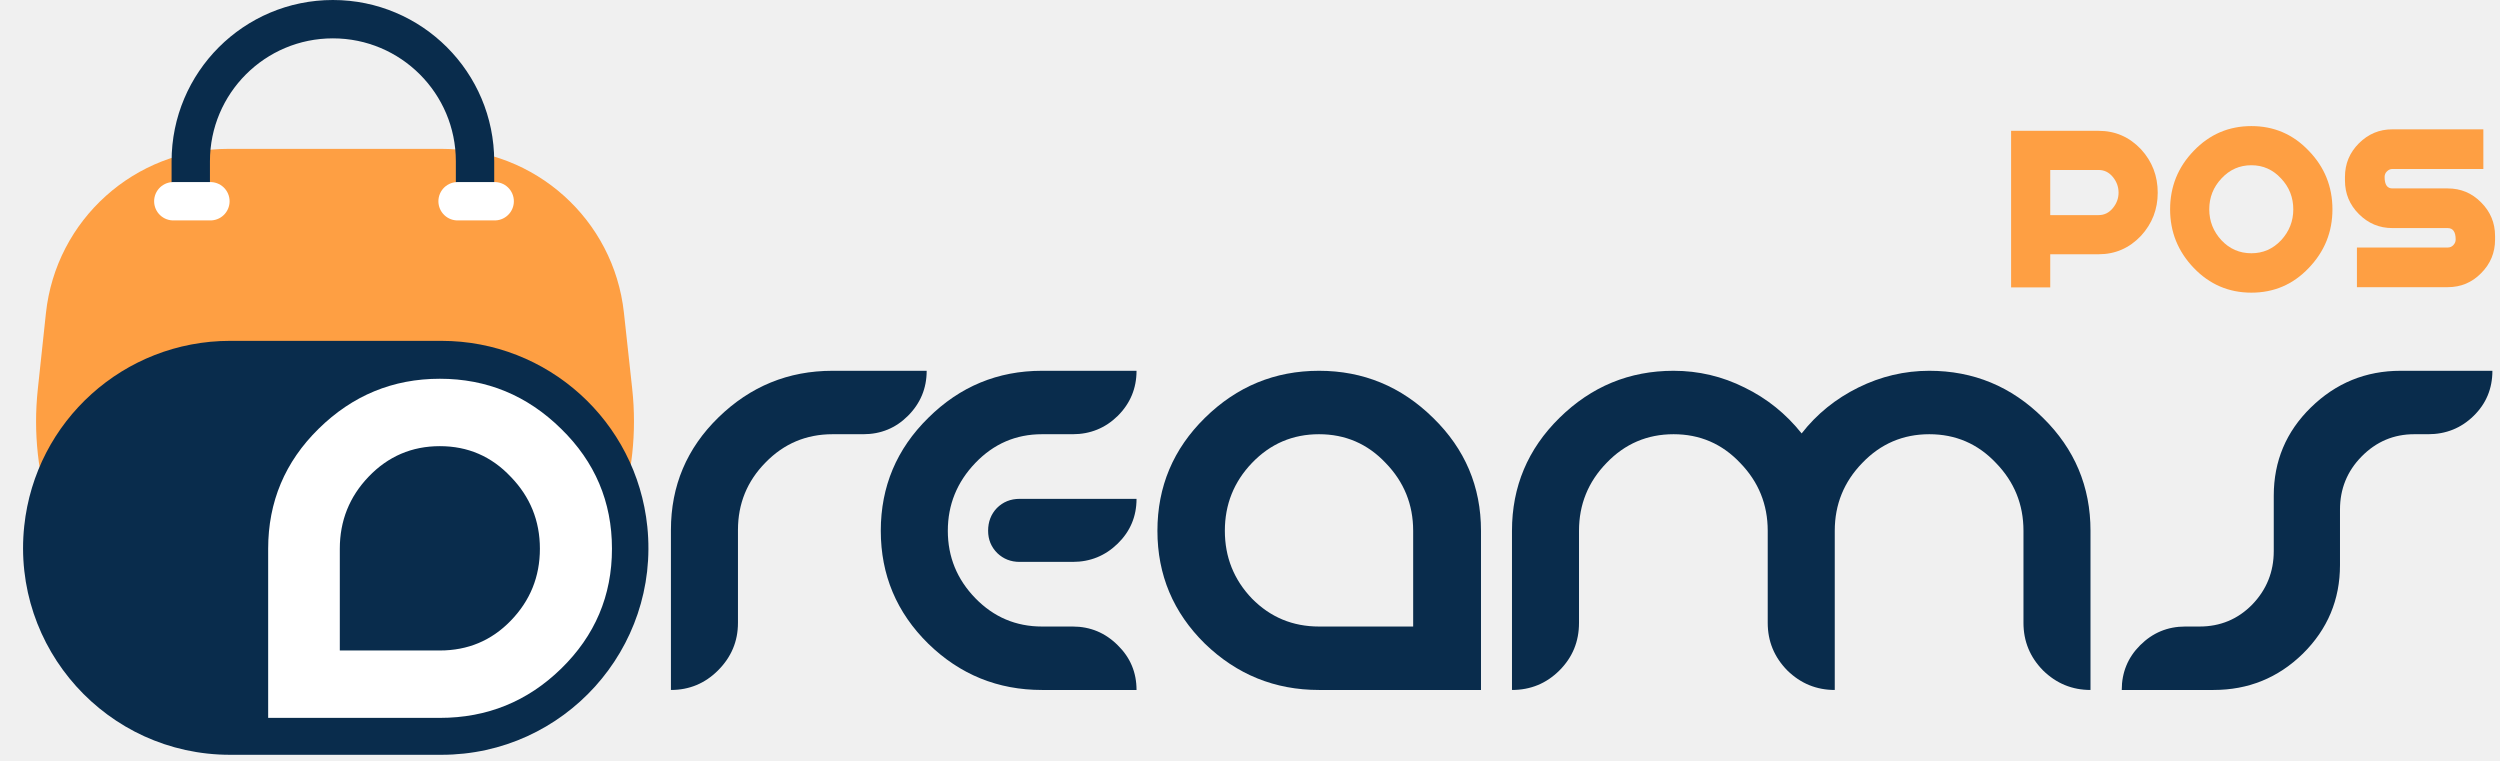
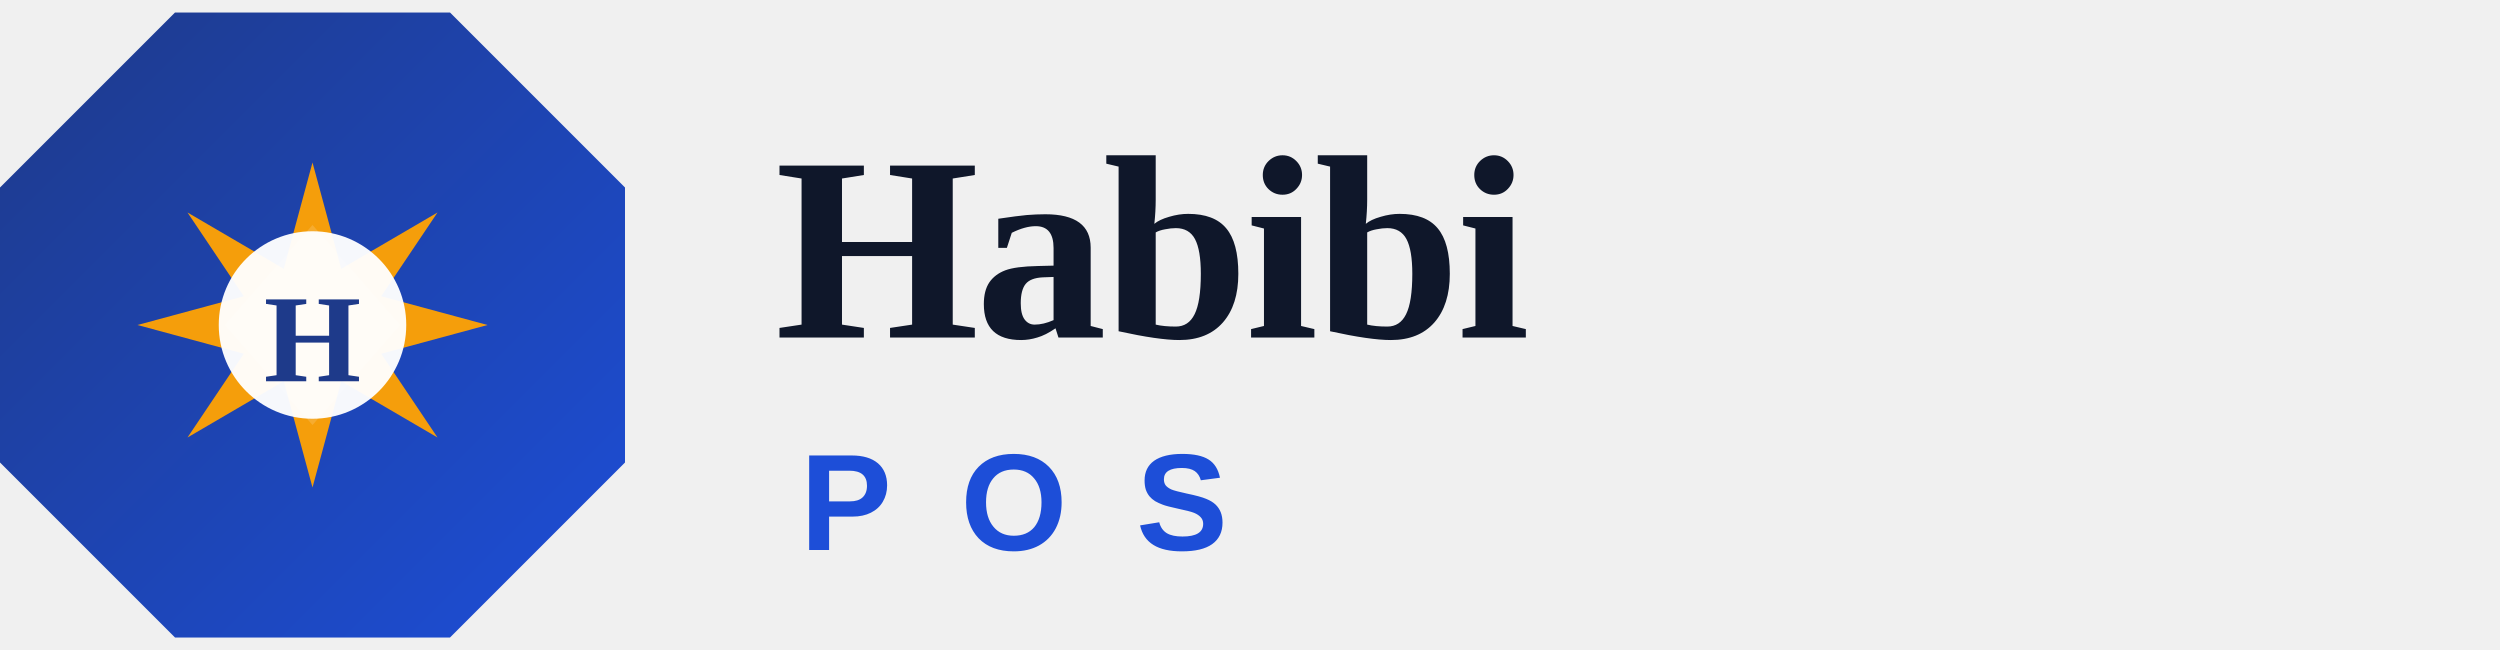
- <svg xmlns="http://www.w3.org/2000/svg" width="391" height="119" viewBox="0 0 391 119" fill="none">
-   <path d="M115.417 82.888C115.417 78.77 116.852 75.255 119.722 72.343C122.593 69.389 126.087 67.912 130.205 67.912H135.01C137.756 67.912 140.085 66.956 141.999 65.042C143.954 63.087 144.932 60.736 144.932 57.991H130.205C123.3 57.991 117.351 60.424 112.359 65.291C107.409 70.117 104.933 75.983 104.933 82.888V107.911C107.804 107.911 110.258 106.891 112.297 104.853C114.377 102.773 115.417 100.298 115.417 97.427V82.888Z" fill="#092C4C" />
-   <path d="M162.965 107.911C156.059 107.911 150.131 105.498 145.181 100.672C140.231 95.805 137.755 89.919 137.755 83.013C137.755 76.108 140.231 70.221 145.181 65.354C150.131 60.445 156.059 57.991 162.965 57.991H177.754C177.754 60.736 176.776 63.087 174.821 65.042C172.866 66.956 170.515 67.912 167.77 67.912H162.965C158.888 67.912 155.415 69.41 152.544 72.405C149.674 75.4 148.239 78.936 148.239 83.013C148.239 87.09 149.674 90.605 152.544 93.559C155.415 96.512 158.888 97.989 162.965 97.989H167.77C170.515 97.989 172.866 98.967 174.821 100.922C176.776 102.835 177.754 105.165 177.754 107.911H162.965ZM159.471 78.021H177.754C177.754 80.767 176.776 83.096 174.821 85.01C172.866 86.924 170.515 87.88 167.77 87.88H159.471C158.098 87.88 156.933 87.423 155.976 86.507C155.019 85.551 154.541 84.386 154.541 83.013C154.541 81.599 154.999 80.413 155.914 79.456C156.871 78.499 158.056 78.021 159.471 78.021Z" fill="#092C4C" />
-   <path d="M231.627 83.013V107.911H206.293C199.387 107.911 193.439 105.498 188.447 100.672C183.496 95.805 181.021 89.919 181.021 83.013C181.021 76.108 183.496 70.221 188.447 65.354C193.439 60.445 199.387 57.991 206.293 57.991C213.199 57.991 219.147 60.445 224.139 65.354C229.131 70.221 231.627 76.108 231.627 83.013ZM221.019 97.989V83.013C221.019 78.895 219.584 75.359 216.714 72.405C213.885 69.41 210.411 67.912 206.293 67.912C202.175 67.912 198.68 69.41 195.81 72.405C192.981 75.359 191.567 78.895 191.567 83.013C191.567 87.132 192.981 90.668 195.81 93.621C198.68 96.533 202.175 97.989 206.293 97.989H221.019Z" fill="#092C4C" />
-   <path d="M286.956 83.013V107.911C284.085 107.911 281.61 106.891 279.53 104.853C277.492 102.773 276.472 100.298 276.472 97.427V83.013C276.472 78.895 275.037 75.359 272.167 72.405C269.338 69.41 265.864 67.912 261.746 67.912C257.628 67.912 254.133 69.41 251.263 72.405C248.393 75.359 246.957 78.895 246.957 83.013V97.427C246.957 100.339 245.938 102.815 243.9 104.853C241.861 106.891 239.386 107.911 236.474 107.911V83.013C236.474 76.108 238.949 70.221 243.9 65.354C248.892 60.445 254.84 57.991 261.746 57.991C265.656 57.991 269.359 58.864 272.853 60.611C276.348 62.317 279.322 64.709 281.776 67.787C284.148 64.751 287.101 62.359 290.637 60.611C294.173 58.864 297.876 57.991 301.744 57.991C308.65 57.991 314.578 60.445 319.529 65.354C324.479 70.221 326.954 76.108 326.954 83.013V107.911C324.084 107.911 321.608 106.891 319.529 104.853C317.49 102.773 316.471 100.298 316.471 97.427V83.013C316.471 78.895 315.036 75.359 312.165 72.405C309.336 69.41 305.863 67.912 301.744 67.912C297.626 67.912 294.132 69.41 291.261 72.405C288.391 75.359 286.956 78.895 286.956 83.013Z" fill="#092C4C" />
-   <path d="M355.616 77.522C355.616 72.114 357.55 67.517 361.419 63.731C365.329 59.904 370.009 57.991 375.459 57.991H389.811C389.811 60.778 388.833 63.128 386.878 65.042C384.923 66.956 382.552 67.912 379.765 67.912H377.581C374.377 67.912 371.632 69.077 369.344 71.407C367.097 73.695 365.974 76.461 365.974 79.706V88.379C365.974 93.787 364.04 98.405 360.171 102.232C356.302 106.018 351.643 107.911 346.193 107.911H331.841C331.841 105.165 332.798 102.835 334.712 100.922C336.667 98.967 339.017 97.989 341.763 97.989H344.009C347.254 97.989 350 96.845 352.246 94.557C354.493 92.228 355.616 89.44 355.616 86.195V77.522Z" fill="#092C4C" />
-   <path d="M328.224 20.461C330.824 20.461 333.034 21.423 334.854 23.347C336.596 25.245 337.467 27.507 337.467 30.133C337.467 32.733 336.596 34.982 334.854 36.88C333.034 38.804 330.824 39.766 328.224 39.766H320.658V44.953H314.535V20.461H328.224ZM328.224 33.643C329.108 33.643 329.849 33.279 330.447 32.551C331.045 31.823 331.344 31.017 331.344 30.133C331.344 29.223 331.045 28.404 330.447 27.676C329.849 26.948 329.108 26.584 328.224 26.584H320.658V33.643H328.224Z" fill="#FE9F43" />
-   <path d="M352.119 19.72C355.655 19.72 358.645 21.007 361.089 23.581C363.559 26.129 364.794 29.184 364.794 32.746C364.794 36.282 363.559 39.337 361.089 41.911C358.645 44.485 355.655 45.772 352.119 45.772C348.583 45.772 345.58 44.485 343.11 41.911C340.64 39.337 339.405 36.282 339.405 32.746C339.405 29.184 340.64 26.129 343.11 23.581C345.58 21.007 348.583 19.72 352.119 19.72ZM352.119 39.61C353.939 39.61 355.486 38.934 356.76 37.582C358.034 36.204 358.671 34.592 358.671 32.746C358.671 30.874 358.034 29.262 356.76 27.91C355.486 26.532 353.939 25.843 352.119 25.843C350.273 25.843 348.713 26.532 347.439 27.91C346.165 29.262 345.528 30.874 345.528 32.746C345.528 34.592 346.165 36.204 347.439 37.582C348.713 38.934 350.273 39.61 352.119 39.61Z" fill="#FE9F43" />
-   <path d="M372.952 27.676C372.952 28.872 373.355 29.47 374.161 29.47H382.819C384.873 29.47 386.615 30.198 388.045 31.654C389.501 33.11 390.229 34.865 390.229 36.919V37.465C390.229 39.519 389.501 41.274 388.045 42.73C386.615 44.186 384.873 44.914 382.819 44.914H368.623V38.713H382.819C383.157 38.713 383.443 38.596 383.677 38.362C383.937 38.102 384.067 37.803 384.067 37.465C384.067 36.269 383.651 35.671 382.819 35.671H374.161C372.133 35.671 370.391 34.943 368.935 33.487C367.479 32.031 366.751 30.276 366.751 28.222V27.676C366.751 25.622 367.479 23.867 368.935 22.411C370.391 20.955 372.133 20.227 374.161 20.227H388.396V26.428H374.161C373.849 26.428 373.563 26.558 373.303 26.818C373.069 27.052 372.952 27.338 372.952 27.676Z" fill="#FE9F43" />
-   <path d="M7.183 48.979C8.743 34.365 21.075 23.28 35.773 23.28H69.016C83.68 23.28 95.991 34.322 97.58 48.9L98.874 60.775C101.888 88.436 80.223 112.59 52.399 112.59C24.615 112.59 2.962 88.502 5.912 60.876L7.183 48.979Z" fill="#FE9F43" />
-   <path d="M3.791 82.269C5.536 65.804 19.424 53.31 35.981 53.31H69.04C85.636 53.31 99.543 65.86 101.241 82.369C103.203 101.455 88.228 118.05 69.04 118.05H35.981C16.754 118.05 1.765 101.389 3.791 82.269Z" fill="#092C4C" />
-   <path d="M74.295 29.52L74.295 25.23C74.295 12.953 64.342 3 52.065 3C39.788 3 29.835 12.953 29.835 25.23L29.835 29.52" stroke="#092C4C" stroke-width="6" stroke-linecap="round" />
-   <path d="M41.941 85.824V112.277H68.793C76.174 112.277 82.495 109.714 87.755 104.587C93.059 99.415 95.711 93.161 95.711 85.824C95.711 78.487 93.059 72.232 87.755 67.061C82.451 61.845 76.13 59.237 68.793 59.237C61.456 59.237 55.135 61.845 49.831 67.061C44.571 72.232 41.941 78.487 41.941 85.824ZM53.146 101.736V85.824C53.146 81.448 54.649 77.691 57.654 74.553C60.704 71.37 64.417 69.779 68.793 69.779C73.169 69.779 76.859 71.37 79.865 74.553C82.915 77.691 84.44 81.448 84.44 85.824C84.44 90.2 82.915 93.957 79.865 97.095C76.859 100.189 73.169 101.736 68.793 101.736H53.146Z" fill="white" />
-   <path d="M77.368 31.475L71.565 31.475" stroke="white" stroke-width="6" stroke-linecap="round" />
-   <path d="M32.908 31.475L27.105 31.475" stroke="white" stroke-width="6" stroke-linecap="round" />
+ <svg xmlns="http://www.w3.org/2000/svg" width="200" height="52" viewBox="0 0 200 52" fill="none">
+   <defs>
+     <linearGradient id="badgeL" x1="0" y1="0" x2="1" y2="1">
+       <stop offset="0" stop-color="#1e3a8a" />
+       <stop offset="1" stop-color="#1d4ed8" />
+     </linearGradient>
+   </defs>
+   <polygon points="14,1 36,1 50,15 50,37 36,51 14,51 0,37 0,15" fill="url(#badgeL)" />
+   <polygon points="39,26 30.5,28.3 35,35 27.3,30.5 25,39 22.7,30.5 15,35 19.5,28.3 11,26 19.5,23.7 15,17 22.7,21.5 25,13 27.3,21.5 35,17 30.5,23.7" fill="#f59e0b" />
+   <polygon points="25,18 32,26 25,34 18,26" fill="white" opacity="0.15" />
+   <circle cx="25" cy="26" r="7.5" fill="white" opacity="0.96" />
+   <text x="25" y="30.5" font-family="Georgia,'Times New Roman',serif" font-size="10" font-weight="700" fill="#1e3a8a" text-anchor="middle">H</text>
+   <text x="62" y="27" font-family="Georgia,'Times New Roman',serif" font-size="21" font-weight="700" fill="#0f172a" letter-spacing="-0.3">Habibi</text>
+   <text x="64" y="44" font-family="'Segoe UI',system-ui,Arial,sans-serif" font-size="11" font-weight="700" fill="#1d4ed8" letter-spacing="5.5">POS</text>
</svg>
